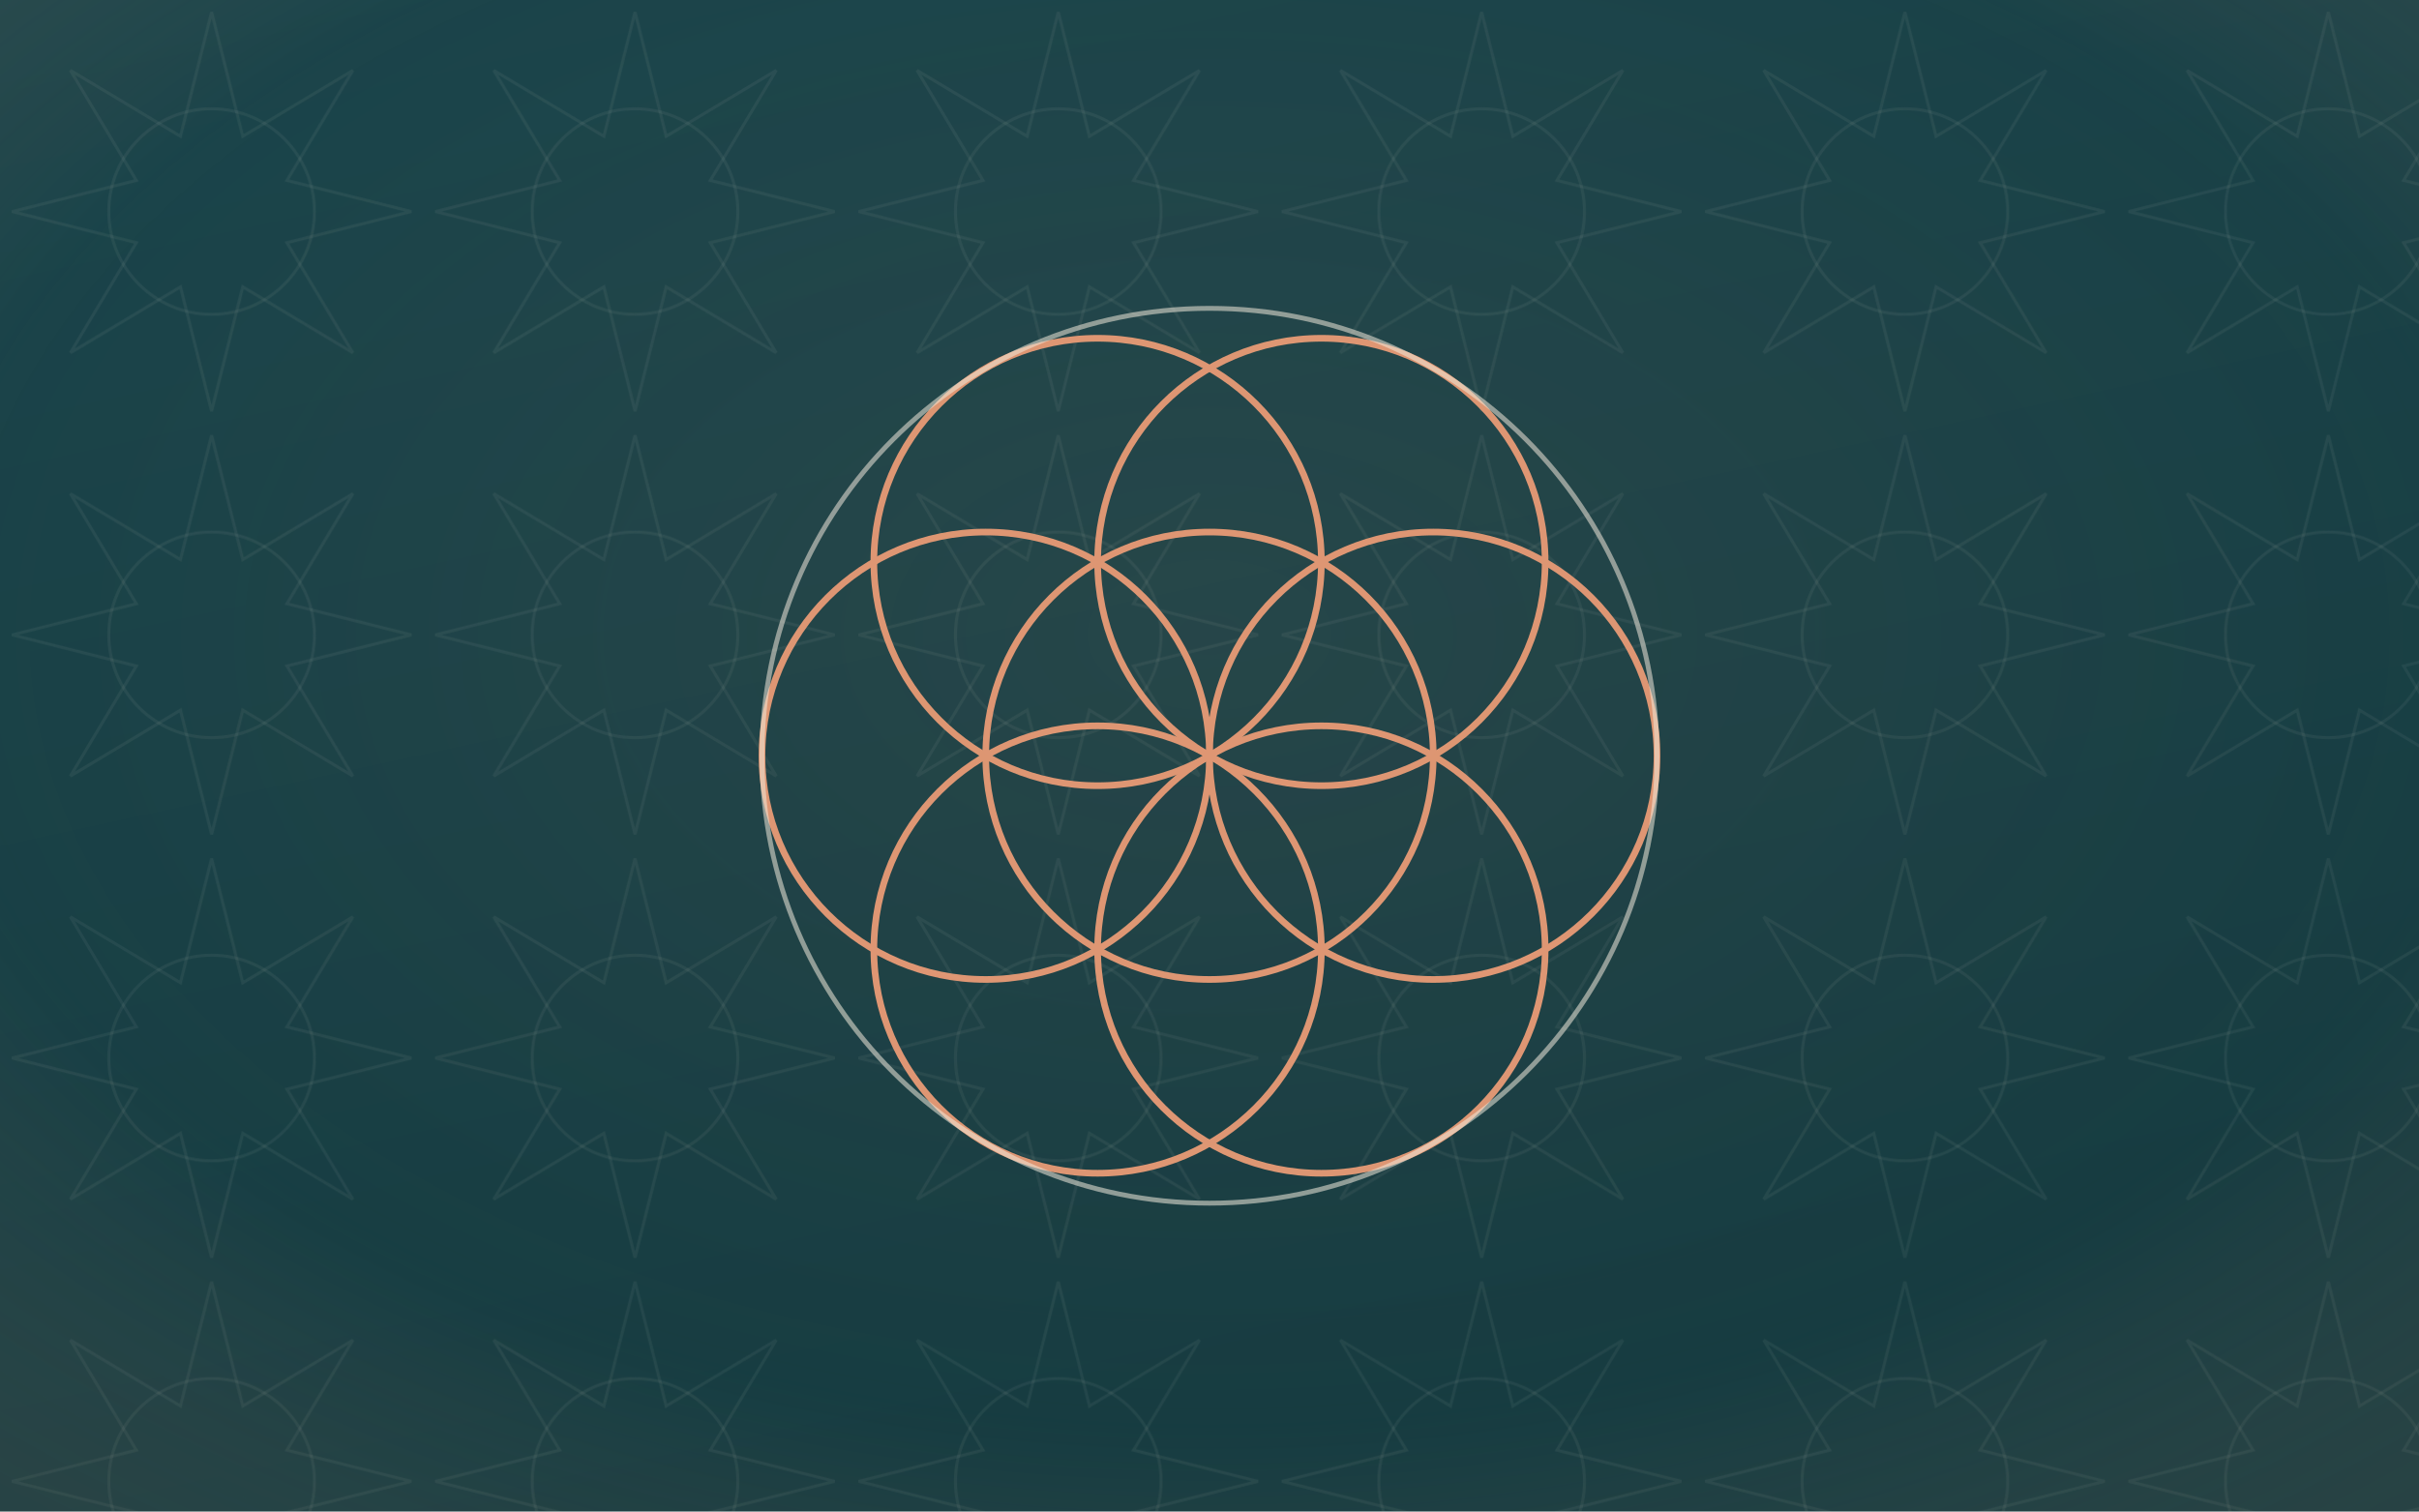
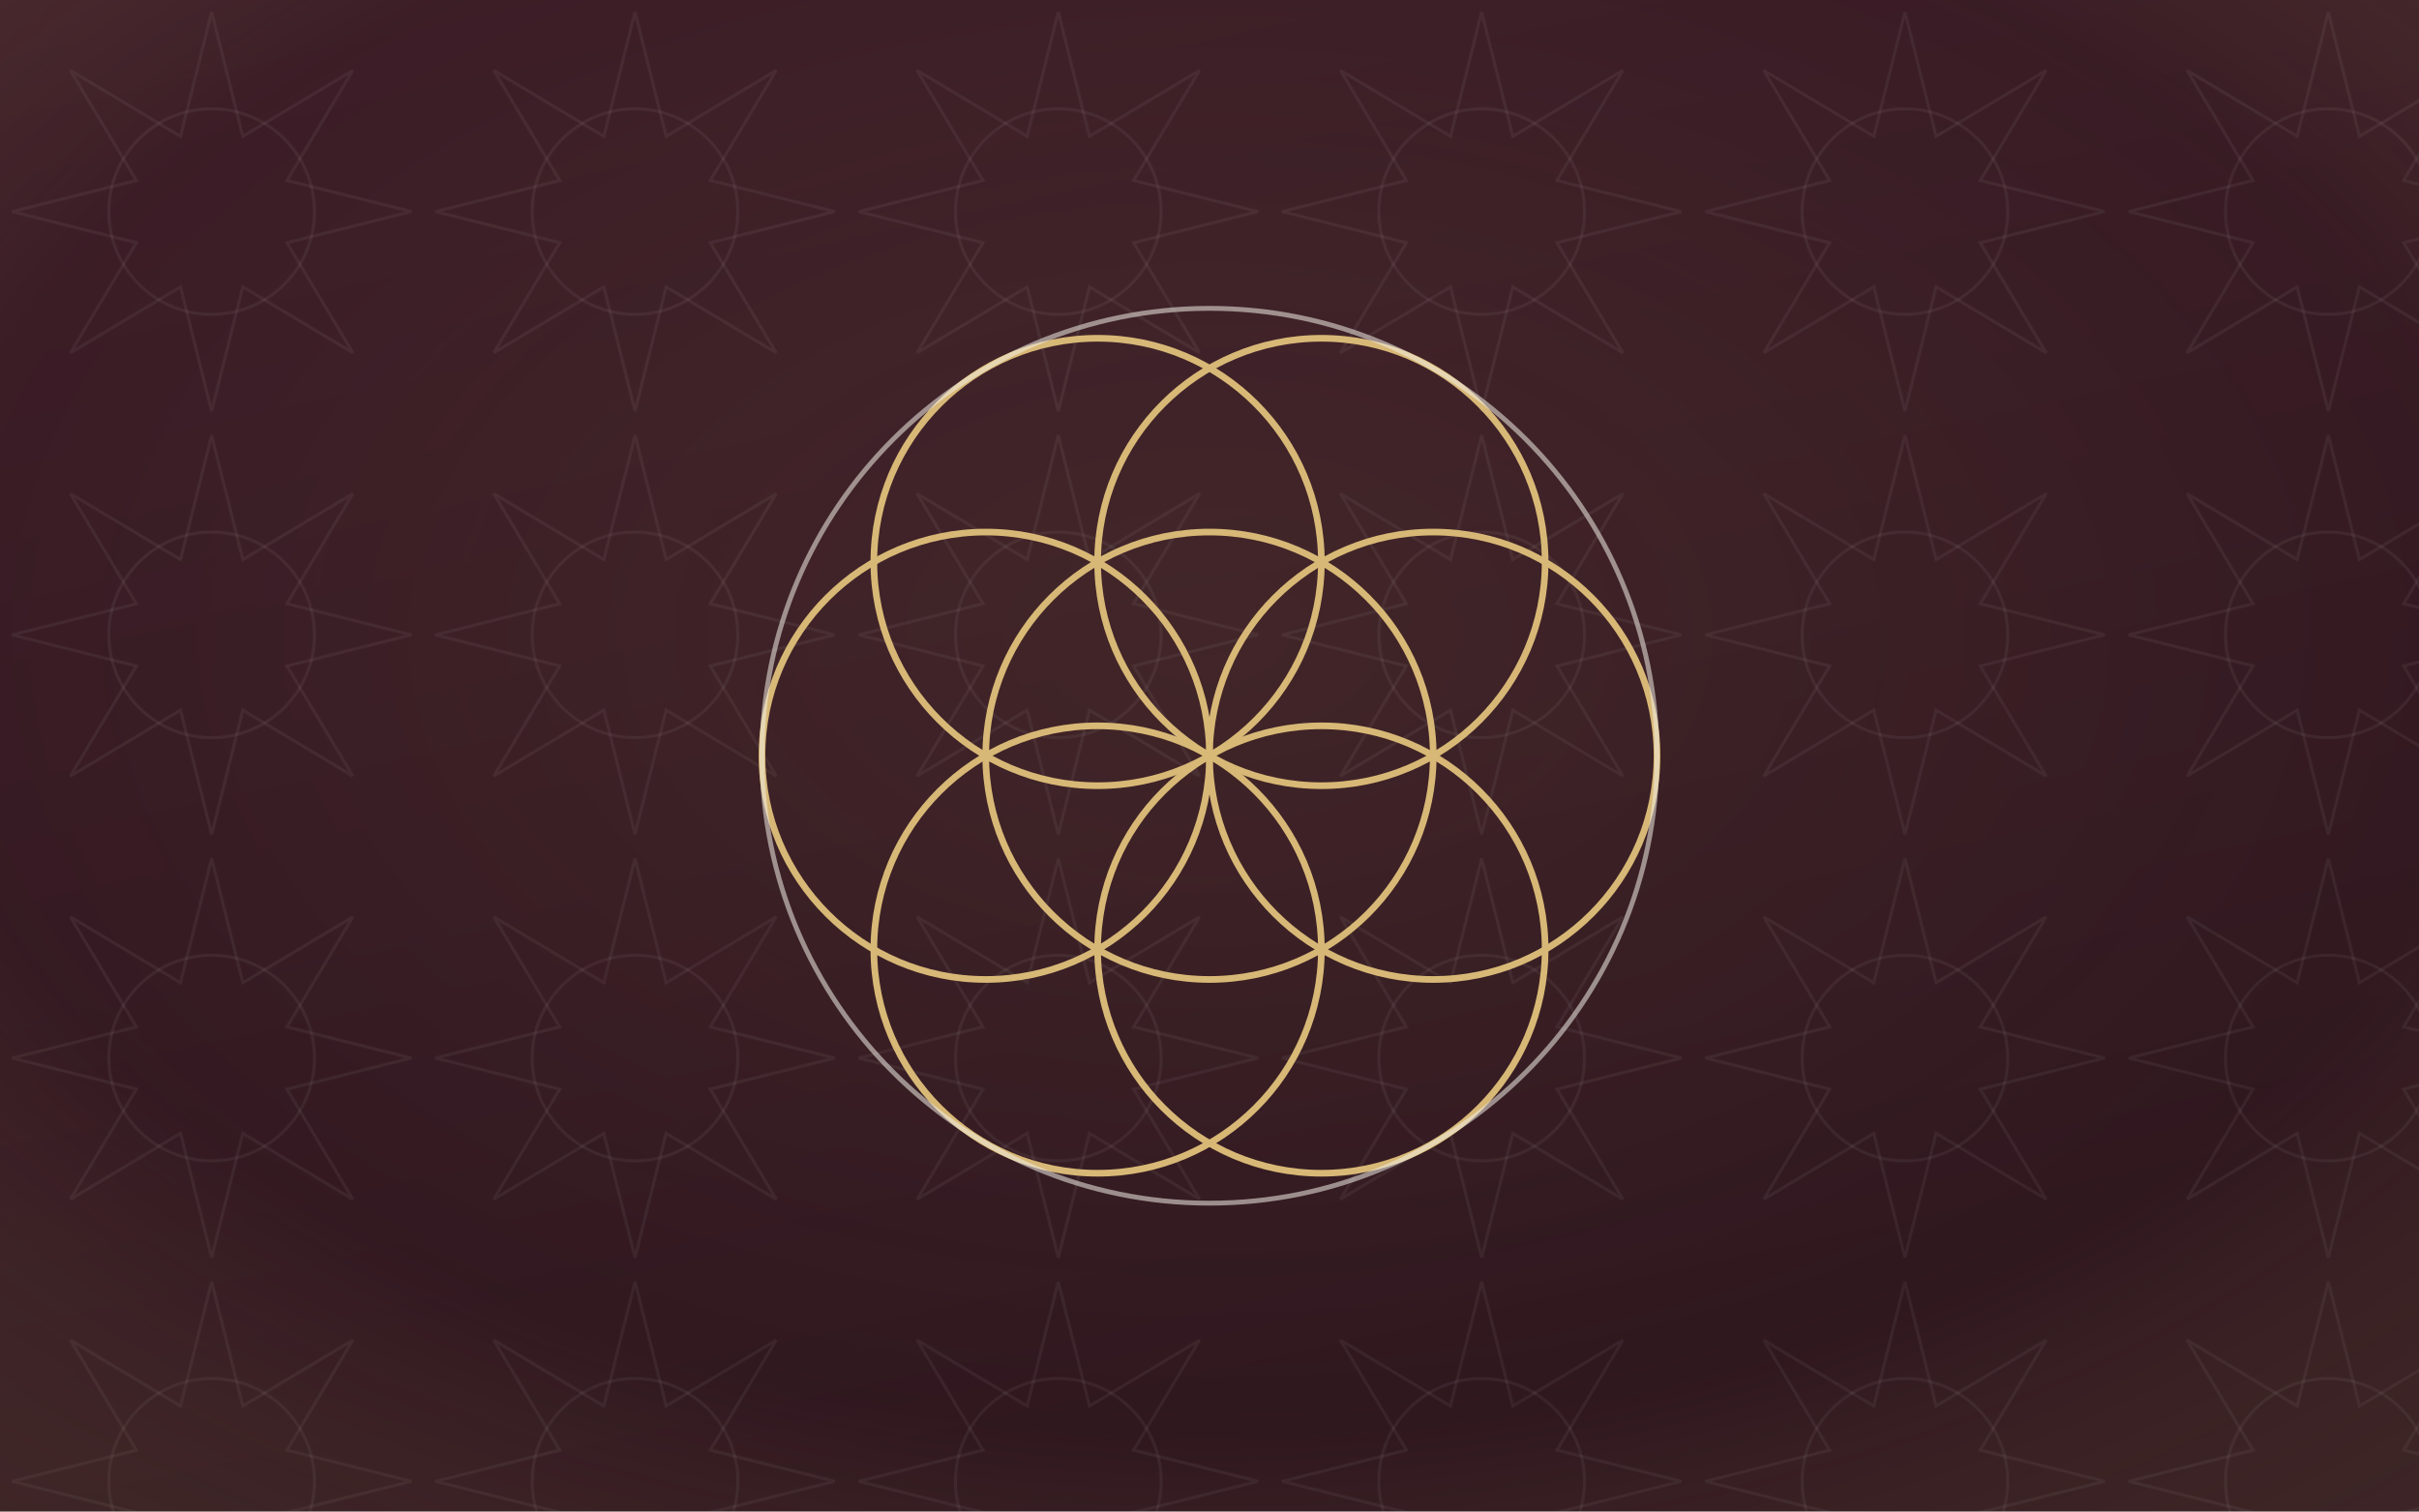
<svg xmlns="http://www.w3.org/2000/svg" viewBox="0 0 800 500" role="img" aria-label="">
  <defs>
    <linearGradient id="bg" x1="0" y1="0" x2="0.35" y2="1">
-       <stop offset="0" stop-color="#17434a" />
-       <stop offset="1" stop-color="#123a40" />
+       <stop offset="0" stop-color="#3a1b26" />
+       <stop offset="1" stop-color="#2c141d" />
    </linearGradient>
    <radialGradient id="glow" cx="0.5" cy="0.42" r="1.05">
-       <stop offset="0" stop-color="#de9673" stop-opacity="0.09" />
-       <stop offset="0.5" stop-color="#de9673" stop-opacity="0.02" />
-       <stop offset="1" stop-color="#0c2b30" stop-opacity="0.4" />
+       <stop offset="0" stop-color="#d8b876" stop-opacity="0.09" />
+       <stop offset="0.5" stop-color="#d8b876" stop-opacity="0.02" />
+       <stop offset="1" stop-color="#1c0d13" stop-opacity="0.4" />
    </radialGradient>
    <pattern id="lat" width="140" height="140" patternUnits="userSpaceOnUse">
-       <g fill="none" stroke="#f0ede0" stroke-opacity="0.06">
+       <g fill="none" stroke="#f2f0eb" stroke-opacity="0.06">
        <polygon points="70.0,4.0 80.3,45.1 116.7,23.3 94.9,59.7 136.0,70.0 94.9,80.3 116.7,116.7 80.3,94.9 70.0,136.0 59.7,94.9 23.3,116.7 45.1,80.3 4.0,70.0 45.1,59.7 23.3,23.3 59.7,45.1" />
        <circle cx="70" cy="70" r="34" />
      </g>
    </pattern>
  </defs>
  <rect width="800" height="500" fill="url(#bg)" />
  <rect width="800" height="500" fill="url(#lat)" />
-   <g fill="none" stroke="#de9673" stroke-width="2.2" stroke-linecap="round" stroke-linejoin="round">
+   <g fill="none" stroke="#d8b876" stroke-width="2.2" stroke-linecap="round" stroke-linejoin="round">
    <circle cx="400" cy="250" r="74" />
    <circle cx="474.0" cy="250.0" r="74" />
    <circle cx="437.0" cy="314.1" r="74" />
    <circle cx="363.0" cy="314.1" r="74" />
    <circle cx="326.0" cy="250.0" r="74" />
    <circle cx="363.0" cy="185.9" r="74" />
    <circle cx="437.0" cy="185.9" r="74" />
  </g>
-   <g fill="none" stroke="#f0ede0" stroke-opacity="0.55" stroke-width="1.6" stroke-linecap="round">
+   <g fill="none" stroke="#f2f0eb" stroke-opacity="0.55" stroke-width="1.6" stroke-linecap="round">
    <circle cx="400" cy="250" r="148" />
  </g>
  <rect width="800" height="500" fill="url(#glow)" />
</svg>
